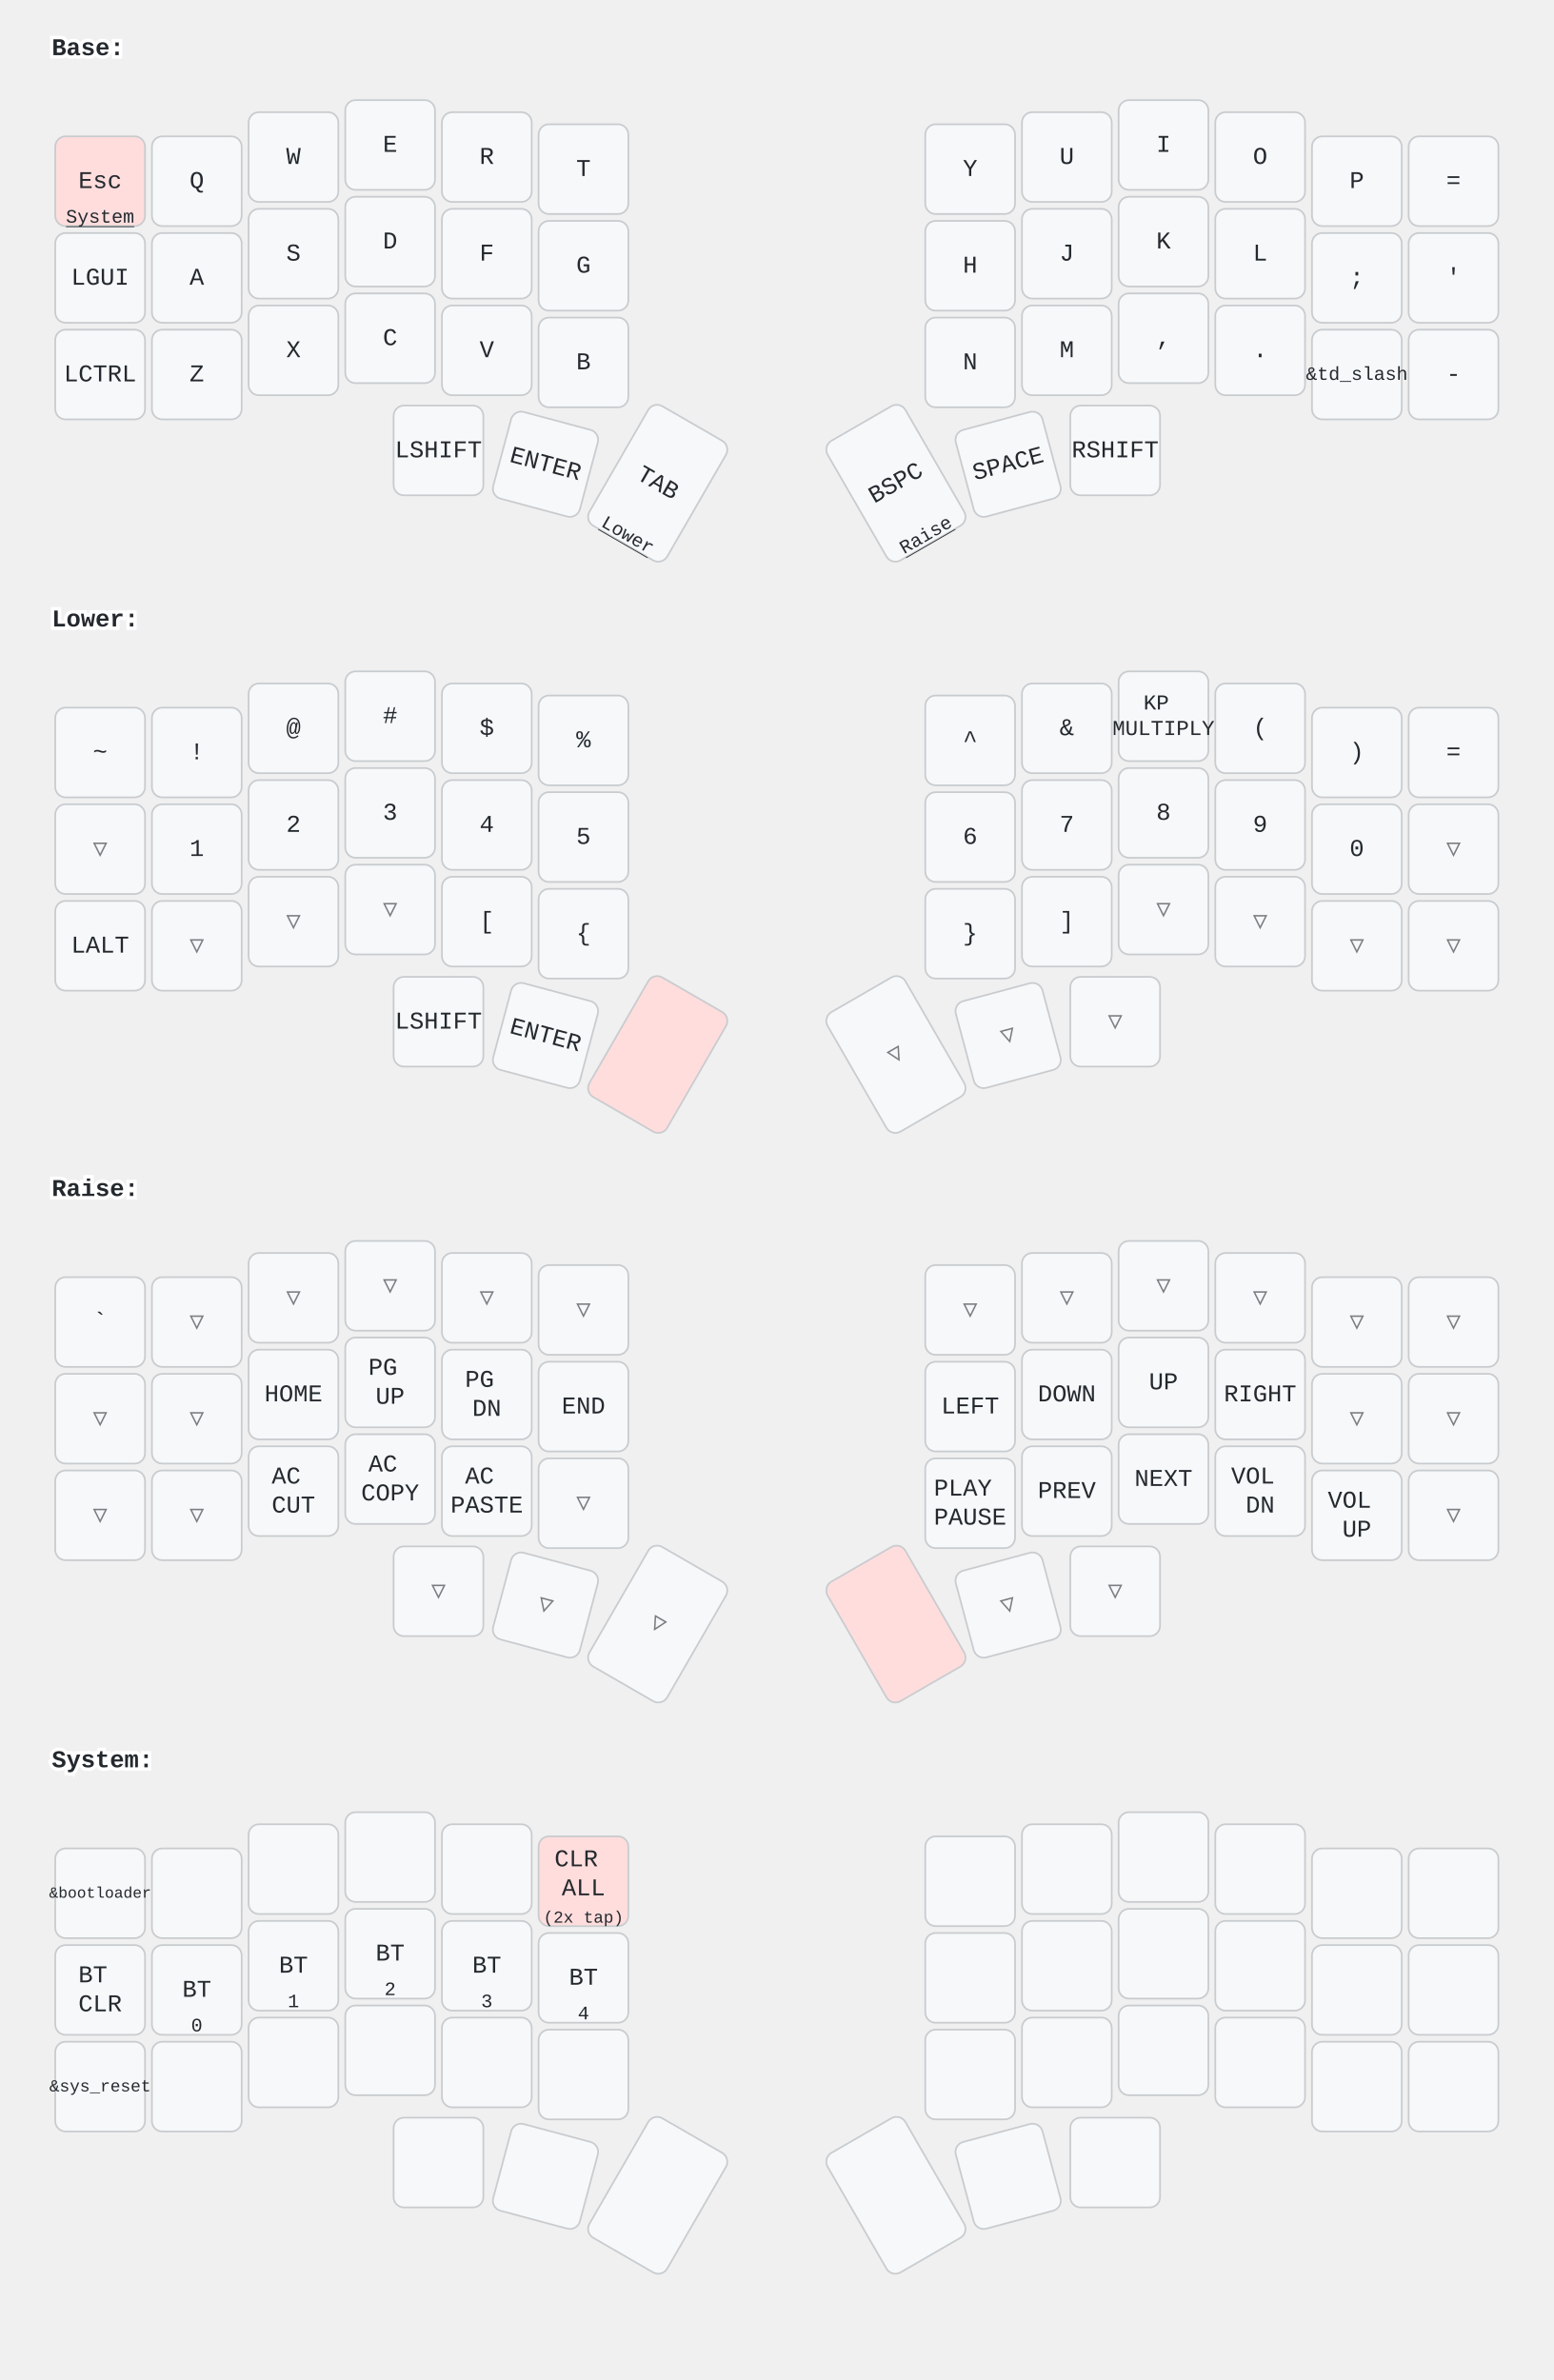
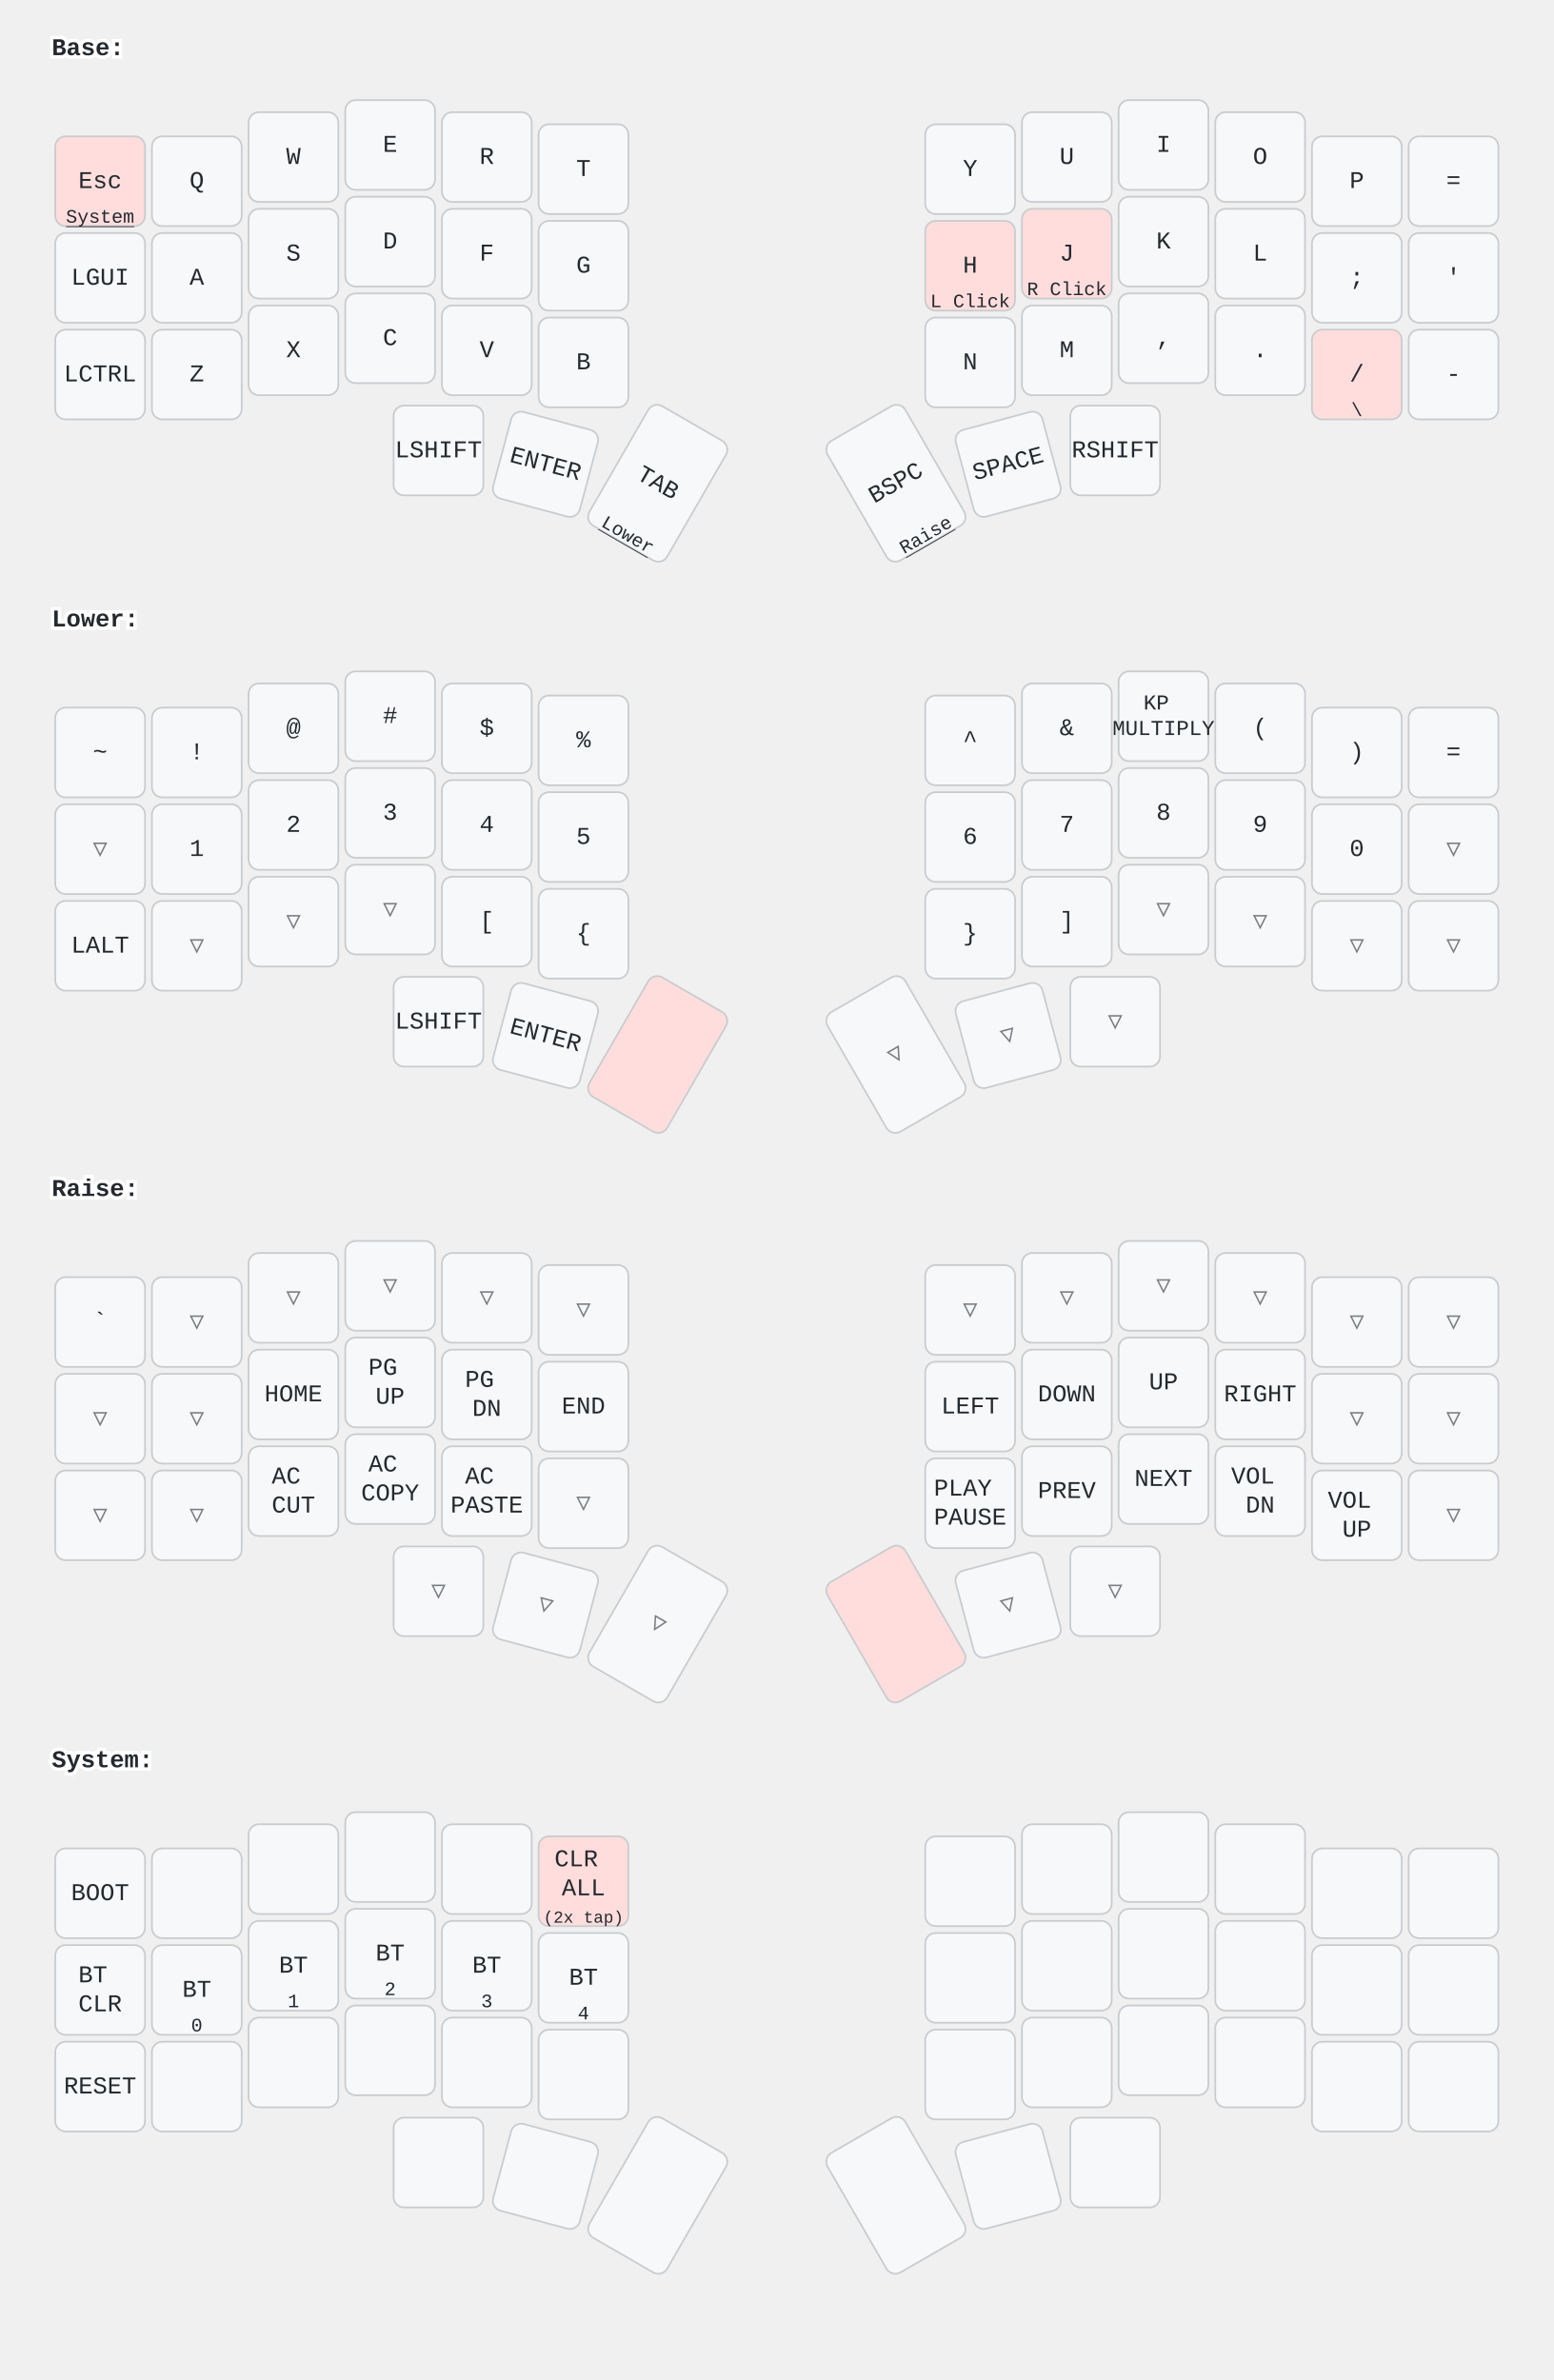
<svg xmlns="http://www.w3.org/2000/svg" width="900" height="1379" viewBox="0 0 900 1379" class="keymap">
  <style>/* inherit to force styles through use tags */
svg path {
    fill: inherit;
}

/* font and background color specifications */
svg.keymap {
    font-family: SFMono-Regular,Consolas,Liberation Mono,Menlo,monospace;
    font-size: 14px;
    font-kerning: normal;
    text-rendering: optimizeLegibility;
    fill: #24292e;
}

/* default key styling */
rect.key {
    fill: #f6f8fa;
}

rect.key, rect.combo {
    stroke: #c9cccf;
    stroke-width: 1;
}

/* default key side styling, only used is draw_key_sides is set */
rect.side {
    filter: brightness(90%);
}

/* color accent for combo boxes */
rect.combo, rect.combo-separate {
    fill: #cdf;
}

/* color accent for held keys */
rect.held, rect.combo.held {
    fill: #fdd;
}

/* color accent for ghost (optional) keys */
rect.ghost, rect.combo.ghost {
    stroke-dasharray: 4, 4;
    stroke-width: 2;
}

text {
    text-anchor: middle;
    dominant-baseline: middle;
}

/* styling for layer labels */
text.label {
    font-weight: bold;
    text-anchor: start;
    stroke: white;
    stroke-width: 4;
    paint-order: stroke;
}

/* styling for optional footer */
text.footer {
    text-anchor: end;
    dominant-baseline: auto;
    stroke: white;
    stroke-width: 4;
    paint-order: stroke;
}

/* styling for combo tap, and key non-tap label text */
text.combo, text.hold, text.shifted, text.left, text.right, text.tl, text.tr, text.bl, text.br {
    font-size: 11px;
}

text.hold, text.bl, text.br {
    text-anchor: middle;
    dominant-baseline: auto;
}

text.shifted, text.tl, text.tr {
    text-anchor: middle;
    dominant-baseline: hanging;
}

text.left, text.tl, text.bl {
    text-anchor: start;
}

text.right, text.tr, text.br {
    text-anchor: end;
}

text.layer-activator {
    text-decoration: underline;
}

/* styling for hold/shifted label text in combo box */
text.combo.hold, text.combo.shifted, text.combo.left, text.combo.right {
    font-size: 8px;
}

/* lighter symbol for transparent keys */
text.trans {
    fill: #7b7e81;
}

/* styling for combo dendrons */
path.combo {
    stroke-width: 1;
    stroke: gray;
    fill: none;
}

/* Start Tabler Icons Cleanup */
/* cannot use height/width with glyphs */
.icon-tabler &gt; path {
    fill: inherit;
    stroke: inherit;
    stroke-width: 2;
}
/* hide tabler's default box */
.icon-tabler &gt; path[stroke="none"][fill="none"] {
    visibility: hidden;
}
/* End Tabler Icons Cleanup */
</style>
  <g transform="translate(30, 0)" class="layer-Base">
    <text x="0" y="28" class="label" id="Base">Base:</text>
    <g transform="translate(0, 56)">
      <g transform="translate(28, 49)" class="key held keypos-0">
        <rect rx="6" ry="6" x="-26" y="-26" width="52" height="52" class="key held" />
        <text x="0" y="0" class="key held tap">Esc</text>
        <a href="#System">
          <text x="0" y="24" class="key held hold layer-activator">System</text>
        </a>
      </g>
      <g transform="translate(84, 49)" class="key keypos-1">
        <rect rx="6" ry="6" x="-26" y="-26" width="52" height="52" class="key" />
        <text x="0" y="0" class="key tap">Q</text>
      </g>
      <g transform="translate(140, 35)" class="key keypos-2">
        <rect rx="6" ry="6" x="-26" y="-26" width="52" height="52" class="key" />
        <text x="0" y="0" class="key tap">W</text>
      </g>
      <g transform="translate(196, 28)" class="key keypos-3">
        <rect rx="6" ry="6" x="-26" y="-26" width="52" height="52" class="key" />
        <text x="0" y="0" class="key tap">E</text>
      </g>
      <g transform="translate(252, 35)" class="key keypos-4">
        <rect rx="6" ry="6" x="-26" y="-26" width="52" height="52" class="key" />
        <text x="0" y="0" class="key tap">R</text>
      </g>
      <g transform="translate(308, 42)" class="key keypos-5">
        <rect rx="6" ry="6" x="-26" y="-26" width="52" height="52" class="key" />
        <text x="0" y="0" class="key tap">T</text>
      </g>
      <g transform="translate(532, 42)" class="key keypos-6">
        <rect rx="6" ry="6" x="-26" y="-26" width="52" height="52" class="key" />
        <text x="0" y="0" class="key tap">Y</text>
      </g>
      <g transform="translate(588, 35)" class="key keypos-7">
        <rect rx="6" ry="6" x="-26" y="-26" width="52" height="52" class="key" />
        <text x="0" y="0" class="key tap">U</text>
      </g>
      <g transform="translate(644, 28)" class="key keypos-8">
        <rect rx="6" ry="6" x="-26" y="-26" width="52" height="52" class="key" />
        <text x="0" y="0" class="key tap">I</text>
      </g>
      <g transform="translate(700, 35)" class="key keypos-9">
        <rect rx="6" ry="6" x="-26" y="-26" width="52" height="52" class="key" />
        <text x="0" y="0" class="key tap">O</text>
      </g>
      <g transform="translate(756, 49)" class="key keypos-10">
        <rect rx="6" ry="6" x="-26" y="-26" width="52" height="52" class="key" />
        <text x="0" y="0" class="key tap">P</text>
      </g>
      <g transform="translate(812, 49)" class="key keypos-11">
        <rect rx="6" ry="6" x="-26" y="-26" width="52" height="52" class="key" />
        <text x="0" y="0" class="key tap">=</text>
      </g>
      <g transform="translate(28, 105)" class="key keypos-12">
        <rect rx="6" ry="6" x="-26" y="-26" width="52" height="52" class="key" />
        <text x="0" y="0" class="key tap">LGUI</text>
      </g>
      <g transform="translate(84, 105)" class="key keypos-13">
        <rect rx="6" ry="6" x="-26" y="-26" width="52" height="52" class="key" />
        <text x="0" y="0" class="key tap">A</text>
      </g>
      <g transform="translate(140, 91)" class="key keypos-14">
        <rect rx="6" ry="6" x="-26" y="-26" width="52" height="52" class="key" />
        <text x="0" y="0" class="key tap">S</text>
      </g>
      <g transform="translate(196, 84)" class="key keypos-15">
        <rect rx="6" ry="6" x="-26" y="-26" width="52" height="52" class="key" />
        <text x="0" y="0" class="key tap">D</text>
      </g>
      <g transform="translate(252, 91)" class="key keypos-16">
        <rect rx="6" ry="6" x="-26" y="-26" width="52" height="52" class="key" />
        <text x="0" y="0" class="key tap">F</text>
      </g>
      <g transform="translate(308, 98)" class="key keypos-17">
        <rect rx="6" ry="6" x="-26" y="-26" width="52" height="52" class="key" />
        <text x="0" y="0" class="key tap">G</text>
      </g>
-       <g transform="translate(532, 98)" class="key keypos-18">
-         <rect rx="6" ry="6" x="-26" y="-26" width="52" height="52" class="key" />
-         <text x="0" y="0" class="key tap">H</text>
-       </g>
-       <g transform="translate(588, 91)" class="key keypos-19">
-         <rect rx="6" ry="6" x="-26" y="-26" width="52" height="52" class="key" />
-         <text x="0" y="0" class="key tap">J</text>
+       <g transform="translate(532, 98)" class="key held keypos-18">
+         <rect rx="6" ry="6" x="-26" y="-26" width="52" height="52" class="key held" />
+         <text x="0" y="0" class="key held tap">H</text>
+         <text x="0" y="24" class="key held hold">L Click</text>
+       </g>
+       <g transform="translate(588, 91)" class="key held keypos-19">
+         <rect rx="6" ry="6" x="-26" y="-26" width="52" height="52" class="key held" />
+         <text x="0" y="0" class="key held tap">J</text>
+         <text x="0" y="24" class="key held hold">R Click</text>
      </g>
      <g transform="translate(644, 84)" class="key keypos-20">
        <rect rx="6" ry="6" x="-26" y="-26" width="52" height="52" class="key" />
        <text x="0" y="0" class="key tap">K</text>
      </g>
      <g transform="translate(700, 91)" class="key keypos-21">
        <rect rx="6" ry="6" x="-26" y="-26" width="52" height="52" class="key" />
        <text x="0" y="0" class="key tap">L</text>
      </g>
      <g transform="translate(756, 105)" class="key keypos-22">
        <rect rx="6" ry="6" x="-26" y="-26" width="52" height="52" class="key" />
        <text x="0" y="0" class="key tap">;</text>
      </g>
      <g transform="translate(812, 105)" class="key keypos-23">
        <rect rx="6" ry="6" x="-26" y="-26" width="52" height="52" class="key" />
        <text x="0" y="0" class="key tap">'</text>
      </g>
      <g transform="translate(28, 161)" class="key keypos-24">
        <rect rx="6" ry="6" x="-26" y="-26" width="52" height="52" class="key" />
        <text x="0" y="0" class="key tap">LCTRL</text>
      </g>
      <g transform="translate(84, 161)" class="key keypos-25">
        <rect rx="6" ry="6" x="-26" y="-26" width="52" height="52" class="key" />
        <text x="0" y="0" class="key tap">Z</text>
      </g>
      <g transform="translate(140, 147)" class="key keypos-26">
        <rect rx="6" ry="6" x="-26" y="-26" width="52" height="52" class="key" />
        <text x="0" y="0" class="key tap">X</text>
      </g>
      <g transform="translate(196, 140)" class="key keypos-27">
        <rect rx="6" ry="6" x="-26" y="-26" width="52" height="52" class="key" />
        <text x="0" y="0" class="key tap">C</text>
      </g>
      <g transform="translate(252, 147)" class="key keypos-28">
        <rect rx="6" ry="6" x="-26" y="-26" width="52" height="52" class="key" />
        <text x="0" y="0" class="key tap">V</text>
      </g>
      <g transform="translate(308, 154)" class="key keypos-29">
        <rect rx="6" ry="6" x="-26" y="-26" width="52" height="52" class="key" />
        <text x="0" y="0" class="key tap">B</text>
      </g>
      <g transform="translate(532, 154)" class="key keypos-30">
        <rect rx="6" ry="6" x="-26" y="-26" width="52" height="52" class="key" />
        <text x="0" y="0" class="key tap">N</text>
      </g>
      <g transform="translate(588, 147)" class="key keypos-31">
        <rect rx="6" ry="6" x="-26" y="-26" width="52" height="52" class="key" />
        <text x="0" y="0" class="key tap">M</text>
      </g>
      <g transform="translate(644, 140)" class="key keypos-32">
        <rect rx="6" ry="6" x="-26" y="-26" width="52" height="52" class="key" />
        <text x="0" y="0" class="key tap">,</text>
      </g>
      <g transform="translate(700, 147)" class="key keypos-33">
        <rect rx="6" ry="6" x="-26" y="-26" width="52" height="52" class="key" />
        <text x="0" y="0" class="key tap">.</text>
      </g>
-       <g transform="translate(756, 161)" class="key keypos-34">
-         <rect rx="6" ry="6" x="-26" y="-26" width="52" height="52" class="key" />
-         <text x="0" y="0" class="key tap">
-           <tspan style="font-size: 78%">&amp;td_slash</tspan>
-         </text>
+       <g transform="translate(756, 161)" class="key held keypos-34">
+         <rect rx="6" ry="6" x="-26" y="-26" width="52" height="52" class="key held" />
+         <text x="0" y="0" class="key held tap">/</text>
+         <text x="0" y="24" class="key held hold">\</text>
      </g>
      <g transform="translate(812, 161)" class="key keypos-35">
        <rect rx="6" ry="6" x="-26" y="-26" width="52" height="52" class="key" />
        <text x="0" y="0" class="key tap">-</text>
      </g>
      <g transform="translate(224, 205)" class="key keypos-36">
        <rect rx="6" ry="6" x="-26" y="-26" width="52" height="52" class="key" />
        <text x="0" y="0" class="key tap">LSHIFT</text>
      </g>
      <g transform="translate(286, 213) rotate(15.0)" class="key keypos-37">
        <rect rx="6" ry="6" x="-26" y="-26" width="52" height="52" class="key" />
        <text x="0" y="0" class="key tap">ENTER</text>
      </g>
      <g transform="translate(351, 224) rotate(30.0)" class="key keypos-38">
        <rect rx="6" ry="6" x="-26" y="-40" width="52" height="80" class="key" />
        <text x="0" y="0" class="key tap">TAB</text>
        <a href="#Lower">
          <text x="0" y="38" class="key hold layer-activator">Lower</text>
        </a>
      </g>
      <g transform="translate(489, 224) rotate(-30.0)" class="key keypos-39">
        <rect rx="6" ry="6" x="-26" y="-40" width="52" height="80" class="key" />
        <text x="0" y="0" class="key tap">BSPC</text>
        <a href="#Raise">
          <text x="0" y="38" class="key hold layer-activator">Raise</text>
        </a>
      </g>
      <g transform="translate(554, 213) rotate(-15.0)" class="key keypos-40">
        <rect rx="6" ry="6" x="-26" y="-26" width="52" height="52" class="key" />
        <text x="0" y="0" class="key tap">SPACE</text>
      </g>
      <g transform="translate(616, 205)" class="key keypos-41">
        <rect rx="6" ry="6" x="-26" y="-26" width="52" height="52" class="key" />
        <text x="0" y="0" class="key tap">RSHIFT</text>
      </g>
    </g>
  </g>
  <g transform="translate(30, 331)" class="layer-Lower">
    <text x="0" y="28" class="label" id="Lower">Lower:</text>
    <g transform="translate(0, 56)">
      <g transform="translate(28, 49)" class="key keypos-0">
        <rect rx="6" ry="6" x="-26" y="-26" width="52" height="52" class="key" />
        <text x="0" y="0" class="key tap">~</text>
      </g>
      <g transform="translate(84, 49)" class="key keypos-1">
        <rect rx="6" ry="6" x="-26" y="-26" width="52" height="52" class="key" />
        <text x="0" y="0" class="key tap">!</text>
      </g>
      <g transform="translate(140, 35)" class="key keypos-2">
        <rect rx="6" ry="6" x="-26" y="-26" width="52" height="52" class="key" />
        <text x="0" y="0" class="key tap">@</text>
      </g>
      <g transform="translate(196, 28)" class="key keypos-3">
        <rect rx="6" ry="6" x="-26" y="-26" width="52" height="52" class="key" />
        <text x="0" y="0" class="key tap">#</text>
      </g>
      <g transform="translate(252, 35)" class="key keypos-4">
        <rect rx="6" ry="6" x="-26" y="-26" width="52" height="52" class="key" />
        <text x="0" y="0" class="key tap">$</text>
      </g>
      <g transform="translate(308, 42)" class="key keypos-5">
        <rect rx="6" ry="6" x="-26" y="-26" width="52" height="52" class="key" />
        <text x="0" y="0" class="key tap">%</text>
      </g>
      <g transform="translate(532, 42)" class="key keypos-6">
        <rect rx="6" ry="6" x="-26" y="-26" width="52" height="52" class="key" />
        <text x="0" y="0" class="key tap">^</text>
      </g>
      <g transform="translate(588, 35)" class="key keypos-7">
        <rect rx="6" ry="6" x="-26" y="-26" width="52" height="52" class="key" />
        <text x="0" y="0" class="key tap">&amp;</text>
      </g>
      <g transform="translate(644, 28)" class="key keypos-8">
        <rect rx="6" ry="6" x="-26" y="-26" width="52" height="52" class="key" />
        <text x="0" y="0" class="key tap">
          <tspan x="0" dy="-0.6em" style="font-size: 88%">KP</tspan>
          <tspan x="0" dy="1.2em" style="font-size: 88%">MULTIPLY</tspan>
        </text>
      </g>
      <g transform="translate(700, 35)" class="key keypos-9">
        <rect rx="6" ry="6" x="-26" y="-26" width="52" height="52" class="key" />
        <text x="0" y="0" class="key tap">(</text>
      </g>
      <g transform="translate(756, 49)" class="key keypos-10">
        <rect rx="6" ry="6" x="-26" y="-26" width="52" height="52" class="key" />
        <text x="0" y="0" class="key tap">)</text>
      </g>
      <g transform="translate(812, 49)" class="key keypos-11">
        <rect rx="6" ry="6" x="-26" y="-26" width="52" height="52" class="key" />
        <text x="0" y="0" class="key tap">=</text>
      </g>
      <g transform="translate(28, 105)" class="key trans keypos-12">
        <rect rx="6" ry="6" x="-26" y="-26" width="52" height="52" class="key trans" />
        <text x="0" y="0" class="key trans tap">▽</text>
      </g>
      <g transform="translate(84, 105)" class="key keypos-13">
        <rect rx="6" ry="6" x="-26" y="-26" width="52" height="52" class="key" />
        <text x="0" y="0" class="key tap">1</text>
      </g>
      <g transform="translate(140, 91)" class="key keypos-14">
        <rect rx="6" ry="6" x="-26" y="-26" width="52" height="52" class="key" />
        <text x="0" y="0" class="key tap">2</text>
      </g>
      <g transform="translate(196, 84)" class="key keypos-15">
        <rect rx="6" ry="6" x="-26" y="-26" width="52" height="52" class="key" />
        <text x="0" y="0" class="key tap">3</text>
      </g>
      <g transform="translate(252, 91)" class="key keypos-16">
        <rect rx="6" ry="6" x="-26" y="-26" width="52" height="52" class="key" />
        <text x="0" y="0" class="key tap">4</text>
      </g>
      <g transform="translate(308, 98)" class="key keypos-17">
        <rect rx="6" ry="6" x="-26" y="-26" width="52" height="52" class="key" />
        <text x="0" y="0" class="key tap">5</text>
      </g>
      <g transform="translate(532, 98)" class="key keypos-18">
        <rect rx="6" ry="6" x="-26" y="-26" width="52" height="52" class="key" />
        <text x="0" y="0" class="key tap">6</text>
      </g>
      <g transform="translate(588, 91)" class="key keypos-19">
        <rect rx="6" ry="6" x="-26" y="-26" width="52" height="52" class="key" />
        <text x="0" y="0" class="key tap">7</text>
      </g>
      <g transform="translate(644, 84)" class="key keypos-20">
        <rect rx="6" ry="6" x="-26" y="-26" width="52" height="52" class="key" />
        <text x="0" y="0" class="key tap">8</text>
      </g>
      <g transform="translate(700, 91)" class="key keypos-21">
        <rect rx="6" ry="6" x="-26" y="-26" width="52" height="52" class="key" />
        <text x="0" y="0" class="key tap">9</text>
      </g>
      <g transform="translate(756, 105)" class="key keypos-22">
        <rect rx="6" ry="6" x="-26" y="-26" width="52" height="52" class="key" />
        <text x="0" y="0" class="key tap">0</text>
      </g>
      <g transform="translate(812, 105)" class="key trans keypos-23">
        <rect rx="6" ry="6" x="-26" y="-26" width="52" height="52" class="key trans" />
        <text x="0" y="0" class="key trans tap">▽</text>
      </g>
      <g transform="translate(28, 161)" class="key keypos-24">
        <rect rx="6" ry="6" x="-26" y="-26" width="52" height="52" class="key" />
        <text x="0" y="0" class="key tap">LALT</text>
      </g>
      <g transform="translate(84, 161)" class="key trans keypos-25">
        <rect rx="6" ry="6" x="-26" y="-26" width="52" height="52" class="key trans" />
        <text x="0" y="0" class="key trans tap">▽</text>
      </g>
      <g transform="translate(140, 147)" class="key trans keypos-26">
        <rect rx="6" ry="6" x="-26" y="-26" width="52" height="52" class="key trans" />
        <text x="0" y="0" class="key trans tap">▽</text>
      </g>
      <g transform="translate(196, 140)" class="key trans keypos-27">
        <rect rx="6" ry="6" x="-26" y="-26" width="52" height="52" class="key trans" />
        <text x="0" y="0" class="key trans tap">▽</text>
      </g>
      <g transform="translate(252, 147)" class="key keypos-28">
        <rect rx="6" ry="6" x="-26" y="-26" width="52" height="52" class="key" />
        <text x="0" y="0" class="key tap">[</text>
      </g>
      <g transform="translate(308, 154)" class="key keypos-29">
        <rect rx="6" ry="6" x="-26" y="-26" width="52" height="52" class="key" />
        <text x="0" y="0" class="key tap">{</text>
      </g>
      <g transform="translate(532, 154)" class="key keypos-30">
        <rect rx="6" ry="6" x="-26" y="-26" width="52" height="52" class="key" />
        <text x="0" y="0" class="key tap">}</text>
      </g>
      <g transform="translate(588, 147)" class="key keypos-31">
        <rect rx="6" ry="6" x="-26" y="-26" width="52" height="52" class="key" />
        <text x="0" y="0" class="key tap">]</text>
      </g>
      <g transform="translate(644, 140)" class="key trans keypos-32">
        <rect rx="6" ry="6" x="-26" y="-26" width="52" height="52" class="key trans" />
        <text x="0" y="0" class="key trans tap">▽</text>
      </g>
      <g transform="translate(700, 147)" class="key trans keypos-33">
        <rect rx="6" ry="6" x="-26" y="-26" width="52" height="52" class="key trans" />
        <text x="0" y="0" class="key trans tap">▽</text>
      </g>
      <g transform="translate(756, 161)" class="key trans keypos-34">
        <rect rx="6" ry="6" x="-26" y="-26" width="52" height="52" class="key trans" />
        <text x="0" y="0" class="key trans tap">▽</text>
      </g>
      <g transform="translate(812, 161)" class="key trans keypos-35">
        <rect rx="6" ry="6" x="-26" y="-26" width="52" height="52" class="key trans" />
        <text x="0" y="0" class="key trans tap">▽</text>
      </g>
      <g transform="translate(224, 205)" class="key keypos-36">
        <rect rx="6" ry="6" x="-26" y="-26" width="52" height="52" class="key" />
        <text x="0" y="0" class="key tap">LSHIFT</text>
      </g>
      <g transform="translate(286, 213) rotate(15.0)" class="key keypos-37">
        <rect rx="6" ry="6" x="-26" y="-26" width="52" height="52" class="key" />
        <text x="0" y="0" class="key tap">ENTER</text>
      </g>
      <g transform="translate(351, 224) rotate(30.0)" class="key held keypos-38">
        <rect rx="6" ry="6" x="-26" y="-40" width="52" height="80" class="key held" />
      </g>
      <g transform="translate(489, 224) rotate(-30.0)" class="key trans keypos-39">
        <rect rx="6" ry="6" x="-26" y="-40" width="52" height="80" class="key trans" />
        <text x="0" y="0" class="key trans tap">▽</text>
      </g>
      <g transform="translate(554, 213) rotate(-15.0)" class="key trans keypos-40">
        <rect rx="6" ry="6" x="-26" y="-26" width="52" height="52" class="key trans" />
        <text x="0" y="0" class="key trans tap">▽</text>
      </g>
      <g transform="translate(616, 205)" class="key trans keypos-41">
        <rect rx="6" ry="6" x="-26" y="-26" width="52" height="52" class="key trans" />
        <text x="0" y="0" class="key trans tap">▽</text>
      </g>
    </g>
  </g>
  <g transform="translate(30, 661)" class="layer-Raise">
    <text x="0" y="28" class="label" id="Raise">Raise:</text>
    <g transform="translate(0, 56)">
      <g transform="translate(28, 49)" class="key keypos-0">
        <rect rx="6" ry="6" x="-26" y="-26" width="52" height="52" class="key" />
        <text x="0" y="0" class="key tap">`</text>
      </g>
      <g transform="translate(84, 49)" class="key trans keypos-1">
        <rect rx="6" ry="6" x="-26" y="-26" width="52" height="52" class="key trans" />
        <text x="0" y="0" class="key trans tap">▽</text>
      </g>
      <g transform="translate(140, 35)" class="key trans keypos-2">
        <rect rx="6" ry="6" x="-26" y="-26" width="52" height="52" class="key trans" />
        <text x="0" y="0" class="key trans tap">▽</text>
      </g>
      <g transform="translate(196, 28)" class="key trans keypos-3">
        <rect rx="6" ry="6" x="-26" y="-26" width="52" height="52" class="key trans" />
        <text x="0" y="0" class="key trans tap">▽</text>
      </g>
      <g transform="translate(252, 35)" class="key trans keypos-4">
        <rect rx="6" ry="6" x="-26" y="-26" width="52" height="52" class="key trans" />
        <text x="0" y="0" class="key trans tap">▽</text>
      </g>
      <g transform="translate(308, 42)" class="key trans keypos-5">
        <rect rx="6" ry="6" x="-26" y="-26" width="52" height="52" class="key trans" />
        <text x="0" y="0" class="key trans tap">▽</text>
      </g>
      <g transform="translate(532, 42)" class="key trans keypos-6">
        <rect rx="6" ry="6" x="-26" y="-26" width="52" height="52" class="key trans" />
        <text x="0" y="0" class="key trans tap">▽</text>
      </g>
      <g transform="translate(588, 35)" class="key trans keypos-7">
        <rect rx="6" ry="6" x="-26" y="-26" width="52" height="52" class="key trans" />
        <text x="0" y="0" class="key trans tap">▽</text>
      </g>
      <g transform="translate(644, 28)" class="key trans keypos-8">
        <rect rx="6" ry="6" x="-26" y="-26" width="52" height="52" class="key trans" />
        <text x="0" y="0" class="key trans tap">▽</text>
      </g>
      <g transform="translate(700, 35)" class="key trans keypos-9">
        <rect rx="6" ry="6" x="-26" y="-26" width="52" height="52" class="key trans" />
        <text x="0" y="0" class="key trans tap">▽</text>
      </g>
      <g transform="translate(756, 49)" class="key trans keypos-10">
        <rect rx="6" ry="6" x="-26" y="-26" width="52" height="52" class="key trans" />
        <text x="0" y="0" class="key trans tap">▽</text>
      </g>
      <g transform="translate(812, 49)" class="key trans keypos-11">
        <rect rx="6" ry="6" x="-26" y="-26" width="52" height="52" class="key trans" />
        <text x="0" y="0" class="key trans tap">▽</text>
      </g>
      <g transform="translate(28, 105)" class="key trans keypos-12">
        <rect rx="6" ry="6" x="-26" y="-26" width="52" height="52" class="key trans" />
        <text x="0" y="0" class="key trans tap">▽</text>
      </g>
      <g transform="translate(84, 105)" class="key trans keypos-13">
        <rect rx="6" ry="6" x="-26" y="-26" width="52" height="52" class="key trans" />
        <text x="0" y="0" class="key trans tap">▽</text>
      </g>
      <g transform="translate(140, 91)" class="key keypos-14">
        <rect rx="6" ry="6" x="-26" y="-26" width="52" height="52" class="key" />
        <text x="0" y="0" class="key tap">HOME</text>
      </g>
      <g transform="translate(196, 84)" class="key keypos-15">
        <rect rx="6" ry="6" x="-26" y="-26" width="52" height="52" class="key" />
        <text x="0" y="0" class="key tap">
          <tspan x="0" dy="-0.6em">PG</tspan>
          <tspan x="0" dy="1.2em">UP</tspan>
        </text>
      </g>
      <g transform="translate(252, 91)" class="key keypos-16">
        <rect rx="6" ry="6" x="-26" y="-26" width="52" height="52" class="key" />
        <text x="0" y="0" class="key tap">
          <tspan x="0" dy="-0.6em">PG</tspan>
          <tspan x="0" dy="1.2em">DN</tspan>
        </text>
      </g>
      <g transform="translate(308, 98)" class="key keypos-17">
        <rect rx="6" ry="6" x="-26" y="-26" width="52" height="52" class="key" />
        <text x="0" y="0" class="key tap">END</text>
      </g>
      <g transform="translate(532, 98)" class="key keypos-18">
        <rect rx="6" ry="6" x="-26" y="-26" width="52" height="52" class="key" />
        <text x="0" y="0" class="key tap">LEFT</text>
      </g>
      <g transform="translate(588, 91)" class="key keypos-19">
        <rect rx="6" ry="6" x="-26" y="-26" width="52" height="52" class="key" />
        <text x="0" y="0" class="key tap">DOWN</text>
      </g>
      <g transform="translate(644, 84)" class="key keypos-20">
        <rect rx="6" ry="6" x="-26" y="-26" width="52" height="52" class="key" />
        <text x="0" y="0" class="key tap">UP</text>
      </g>
      <g transform="translate(700, 91)" class="key keypos-21">
        <rect rx="6" ry="6" x="-26" y="-26" width="52" height="52" class="key" />
        <text x="0" y="0" class="key tap">RIGHT</text>
      </g>
      <g transform="translate(756, 105)" class="key trans keypos-22">
        <rect rx="6" ry="6" x="-26" y="-26" width="52" height="52" class="key trans" />
        <text x="0" y="0" class="key trans tap">▽</text>
      </g>
      <g transform="translate(812, 105)" class="key trans keypos-23">
        <rect rx="6" ry="6" x="-26" y="-26" width="52" height="52" class="key trans" />
        <text x="0" y="0" class="key trans tap">▽</text>
      </g>
      <g transform="translate(28, 161)" class="key trans keypos-24">
        <rect rx="6" ry="6" x="-26" y="-26" width="52" height="52" class="key trans" />
        <text x="0" y="0" class="key trans tap">▽</text>
      </g>
      <g transform="translate(84, 161)" class="key trans keypos-25">
        <rect rx="6" ry="6" x="-26" y="-26" width="52" height="52" class="key trans" />
        <text x="0" y="0" class="key trans tap">▽</text>
      </g>
      <g transform="translate(140, 147)" class="key keypos-26">
        <rect rx="6" ry="6" x="-26" y="-26" width="52" height="52" class="key" />
        <text x="0" y="0" class="key tap">
          <tspan x="0" dy="-0.6em">AC</tspan>
          <tspan x="0" dy="1.2em">CUT</tspan>
        </text>
      </g>
      <g transform="translate(196, 140)" class="key keypos-27">
        <rect rx="6" ry="6" x="-26" y="-26" width="52" height="52" class="key" />
        <text x="0" y="0" class="key tap">
          <tspan x="0" dy="-0.6em">AC</tspan>
          <tspan x="0" dy="1.2em">COPY</tspan>
        </text>
      </g>
      <g transform="translate(252, 147)" class="key keypos-28">
        <rect rx="6" ry="6" x="-26" y="-26" width="52" height="52" class="key" />
        <text x="0" y="0" class="key tap">
          <tspan x="0" dy="-0.6em">AC</tspan>
          <tspan x="0" dy="1.2em">PASTE</tspan>
        </text>
      </g>
      <g transform="translate(308, 154)" class="key trans keypos-29">
        <rect rx="6" ry="6" x="-26" y="-26" width="52" height="52" class="key trans" />
        <text x="0" y="0" class="key trans tap">▽</text>
      </g>
      <g transform="translate(532, 154)" class="key keypos-30">
        <rect rx="6" ry="6" x="-26" y="-26" width="52" height="52" class="key" />
        <text x="0" y="0" class="key tap">
          <tspan x="0" dy="-0.6em">PLAY</tspan>
          <tspan x="0" dy="1.2em">PAUSE</tspan>
        </text>
      </g>
      <g transform="translate(588, 147)" class="key keypos-31">
        <rect rx="6" ry="6" x="-26" y="-26" width="52" height="52" class="key" />
        <text x="0" y="0" class="key tap">PREV</text>
      </g>
      <g transform="translate(644, 140)" class="key keypos-32">
        <rect rx="6" ry="6" x="-26" y="-26" width="52" height="52" class="key" />
        <text x="0" y="0" class="key tap">NEXT</text>
      </g>
      <g transform="translate(700, 147)" class="key keypos-33">
        <rect rx="6" ry="6" x="-26" y="-26" width="52" height="52" class="key" />
        <text x="0" y="0" class="key tap">
          <tspan x="0" dy="-0.6em">VOL</tspan>
          <tspan x="0" dy="1.2em">DN</tspan>
        </text>
      </g>
      <g transform="translate(756, 161)" class="key keypos-34">
        <rect rx="6" ry="6" x="-26" y="-26" width="52" height="52" class="key" />
        <text x="0" y="0" class="key tap">
          <tspan x="0" dy="-0.6em">VOL</tspan>
          <tspan x="0" dy="1.2em">UP</tspan>
        </text>
      </g>
      <g transform="translate(812, 161)" class="key trans keypos-35">
        <rect rx="6" ry="6" x="-26" y="-26" width="52" height="52" class="key trans" />
        <text x="0" y="0" class="key trans tap">▽</text>
      </g>
      <g transform="translate(224, 205)" class="key trans keypos-36">
        <rect rx="6" ry="6" x="-26" y="-26" width="52" height="52" class="key trans" />
        <text x="0" y="0" class="key trans tap">▽</text>
      </g>
      <g transform="translate(286, 213) rotate(15.0)" class="key trans keypos-37">
        <rect rx="6" ry="6" x="-26" y="-26" width="52" height="52" class="key trans" />
        <text x="0" y="0" class="key trans tap">▽</text>
      </g>
      <g transform="translate(351, 224) rotate(30.0)" class="key trans keypos-38">
        <rect rx="6" ry="6" x="-26" y="-40" width="52" height="80" class="key trans" />
        <text x="0" y="0" class="key trans tap">▽</text>
      </g>
      <g transform="translate(489, 224) rotate(-30.0)" class="key held keypos-39">
        <rect rx="6" ry="6" x="-26" y="-40" width="52" height="80" class="key held" />
      </g>
      <g transform="translate(554, 213) rotate(-15.0)" class="key trans keypos-40">
        <rect rx="6" ry="6" x="-26" y="-26" width="52" height="52" class="key trans" />
        <text x="0" y="0" class="key trans tap">▽</text>
      </g>
      <g transform="translate(616, 205)" class="key trans keypos-41">
        <rect rx="6" ry="6" x="-26" y="-26" width="52" height="52" class="key trans" />
        <text x="0" y="0" class="key trans tap">▽</text>
      </g>
    </g>
  </g>
  <g transform="translate(30, 992)" class="layer-System">
    <text x="0" y="28" class="label" id="System">System:</text>
    <g transform="translate(0, 56)">
      <g transform="translate(28, 49)" class="key keypos-0">
        <rect rx="6" ry="6" x="-26" y="-26" width="52" height="52" class="key" />
-         <text x="0" y="0" class="key tap">
-           <tspan style="font-size: 64%">&amp;bootloader</tspan>
-         </text>
+         <text x="0" y="0" class="key tap">BOOT</text>
      </g>
      <g transform="translate(84, 49)" class="key keypos-1">
        <rect rx="6" ry="6" x="-26" y="-26" width="52" height="52" class="key" />
      </g>
      <g transform="translate(140, 35)" class="key keypos-2">
        <rect rx="6" ry="6" x="-26" y="-26" width="52" height="52" class="key" />
      </g>
      <g transform="translate(196, 28)" class="key keypos-3">
        <rect rx="6" ry="6" x="-26" y="-26" width="52" height="52" class="key" />
      </g>
      <g transform="translate(252, 35)" class="key keypos-4">
        <rect rx="6" ry="6" x="-26" y="-26" width="52" height="52" class="key" />
      </g>
      <g transform="translate(308, 42)" class="key held keypos-5">
        <rect rx="6" ry="6" x="-26" y="-26" width="52" height="52" class="key held" />
        <text x="0" y="0" class="key held tap">
          <tspan x="0" dy="-0.9em">CLR</tspan>
          <tspan x="0" dy="1.2em">ALL</tspan>
        </text>
        <text x="0" y="24" class="key held hold">
          <tspan style="font-size: 88%">(2x tap)</tspan>
        </text>
      </g>
      <g transform="translate(532, 42)" class="key keypos-6">
        <rect rx="6" ry="6" x="-26" y="-26" width="52" height="52" class="key" />
      </g>
      <g transform="translate(588, 35)" class="key keypos-7">
        <rect rx="6" ry="6" x="-26" y="-26" width="52" height="52" class="key" />
      </g>
      <g transform="translate(644, 28)" class="key keypos-8">
        <rect rx="6" ry="6" x="-26" y="-26" width="52" height="52" class="key" />
      </g>
      <g transform="translate(700, 35)" class="key keypos-9">
        <rect rx="6" ry="6" x="-26" y="-26" width="52" height="52" class="key" />
      </g>
      <g transform="translate(756, 49)" class="key keypos-10">
        <rect rx="6" ry="6" x="-26" y="-26" width="52" height="52" class="key" />
      </g>
      <g transform="translate(812, 49)" class="key keypos-11">
        <rect rx="6" ry="6" x="-26" y="-26" width="52" height="52" class="key" />
      </g>
      <g transform="translate(28, 105)" class="key keypos-12">
        <rect rx="6" ry="6" x="-26" y="-26" width="52" height="52" class="key" />
        <text x="0" y="0" class="key tap">
          <tspan x="0" dy="-0.6em">BT</tspan>
          <tspan x="0" dy="1.2em">CLR</tspan>
        </text>
      </g>
      <g transform="translate(84, 105)" class="key keypos-13">
        <rect rx="6" ry="6" x="-26" y="-26" width="52" height="52" class="key" />
        <text x="0" y="0" class="key tap">BT</text>
        <text x="0" y="24" class="key hold">0</text>
      </g>
      <g transform="translate(140, 91)" class="key keypos-14">
        <rect rx="6" ry="6" x="-26" y="-26" width="52" height="52" class="key" />
        <text x="0" y="0" class="key tap">BT</text>
        <text x="0" y="24" class="key hold">1</text>
      </g>
      <g transform="translate(196, 84)" class="key keypos-15">
        <rect rx="6" ry="6" x="-26" y="-26" width="52" height="52" class="key" />
        <text x="0" y="0" class="key tap">BT</text>
        <text x="0" y="24" class="key hold">2</text>
      </g>
      <g transform="translate(252, 91)" class="key keypos-16">
        <rect rx="6" ry="6" x="-26" y="-26" width="52" height="52" class="key" />
        <text x="0" y="0" class="key tap">BT</text>
        <text x="0" y="24" class="key hold">3</text>
      </g>
      <g transform="translate(308, 98)" class="key keypos-17">
        <rect rx="6" ry="6" x="-26" y="-26" width="52" height="52" class="key" />
        <text x="0" y="0" class="key tap">BT</text>
        <text x="0" y="24" class="key hold">4</text>
      </g>
      <g transform="translate(532, 98)" class="key keypos-18">
        <rect rx="6" ry="6" x="-26" y="-26" width="52" height="52" class="key" />
      </g>
      <g transform="translate(588, 91)" class="key keypos-19">
        <rect rx="6" ry="6" x="-26" y="-26" width="52" height="52" class="key" />
      </g>
      <g transform="translate(644, 84)" class="key keypos-20">
        <rect rx="6" ry="6" x="-26" y="-26" width="52" height="52" class="key" />
      </g>
      <g transform="translate(700, 91)" class="key keypos-21">
        <rect rx="6" ry="6" x="-26" y="-26" width="52" height="52" class="key" />
      </g>
      <g transform="translate(756, 105)" class="key keypos-22">
        <rect rx="6" ry="6" x="-26" y="-26" width="52" height="52" class="key" />
      </g>
      <g transform="translate(812, 105)" class="key keypos-23">
        <rect rx="6" ry="6" x="-26" y="-26" width="52" height="52" class="key" />
      </g>
      <g transform="translate(28, 161)" class="key keypos-24">
        <rect rx="6" ry="6" x="-26" y="-26" width="52" height="52" class="key" />
-         <text x="0" y="0" class="key tap">
-           <tspan style="font-size: 70%">&amp;sys_reset</tspan>
-         </text>
+         <text x="0" y="0" class="key tap">RESET</text>
      </g>
      <g transform="translate(84, 161)" class="key keypos-25">
        <rect rx="6" ry="6" x="-26" y="-26" width="52" height="52" class="key" />
      </g>
      <g transform="translate(140, 147)" class="key keypos-26">
        <rect rx="6" ry="6" x="-26" y="-26" width="52" height="52" class="key" />
      </g>
      <g transform="translate(196, 140)" class="key keypos-27">
        <rect rx="6" ry="6" x="-26" y="-26" width="52" height="52" class="key" />
      </g>
      <g transform="translate(252, 147)" class="key keypos-28">
        <rect rx="6" ry="6" x="-26" y="-26" width="52" height="52" class="key" />
      </g>
      <g transform="translate(308, 154)" class="key keypos-29">
        <rect rx="6" ry="6" x="-26" y="-26" width="52" height="52" class="key" />
      </g>
      <g transform="translate(532, 154)" class="key keypos-30">
        <rect rx="6" ry="6" x="-26" y="-26" width="52" height="52" class="key" />
      </g>
      <g transform="translate(588, 147)" class="key keypos-31">
        <rect rx="6" ry="6" x="-26" y="-26" width="52" height="52" class="key" />
      </g>
      <g transform="translate(644, 140)" class="key keypos-32">
        <rect rx="6" ry="6" x="-26" y="-26" width="52" height="52" class="key" />
      </g>
      <g transform="translate(700, 147)" class="key keypos-33">
        <rect rx="6" ry="6" x="-26" y="-26" width="52" height="52" class="key" />
      </g>
      <g transform="translate(756, 161)" class="key keypos-34">
        <rect rx="6" ry="6" x="-26" y="-26" width="52" height="52" class="key" />
      </g>
      <g transform="translate(812, 161)" class="key keypos-35">
        <rect rx="6" ry="6" x="-26" y="-26" width="52" height="52" class="key" />
      </g>
      <g transform="translate(224, 205)" class="key keypos-36">
        <rect rx="6" ry="6" x="-26" y="-26" width="52" height="52" class="key" />
      </g>
      <g transform="translate(286, 213) rotate(15.0)" class="key keypos-37">
        <rect rx="6" ry="6" x="-26" y="-26" width="52" height="52" class="key" />
      </g>
      <g transform="translate(351, 224) rotate(30.0)" class="key keypos-38">
        <rect rx="6" ry="6" x="-26" y="-40" width="52" height="80" class="key" />
      </g>
      <g transform="translate(489, 224) rotate(-30.0)" class="key keypos-39">
        <rect rx="6" ry="6" x="-26" y="-40" width="52" height="80" class="key" />
      </g>
      <g transform="translate(554, 213) rotate(-15.0)" class="key keypos-40">
        <rect rx="6" ry="6" x="-26" y="-26" width="52" height="52" class="key" />
      </g>
      <g transform="translate(616, 205)" class="key keypos-41">
        <rect rx="6" ry="6" x="-26" y="-26" width="52" height="52" class="key" />
      </g>
    </g>
  </g>
</svg>
